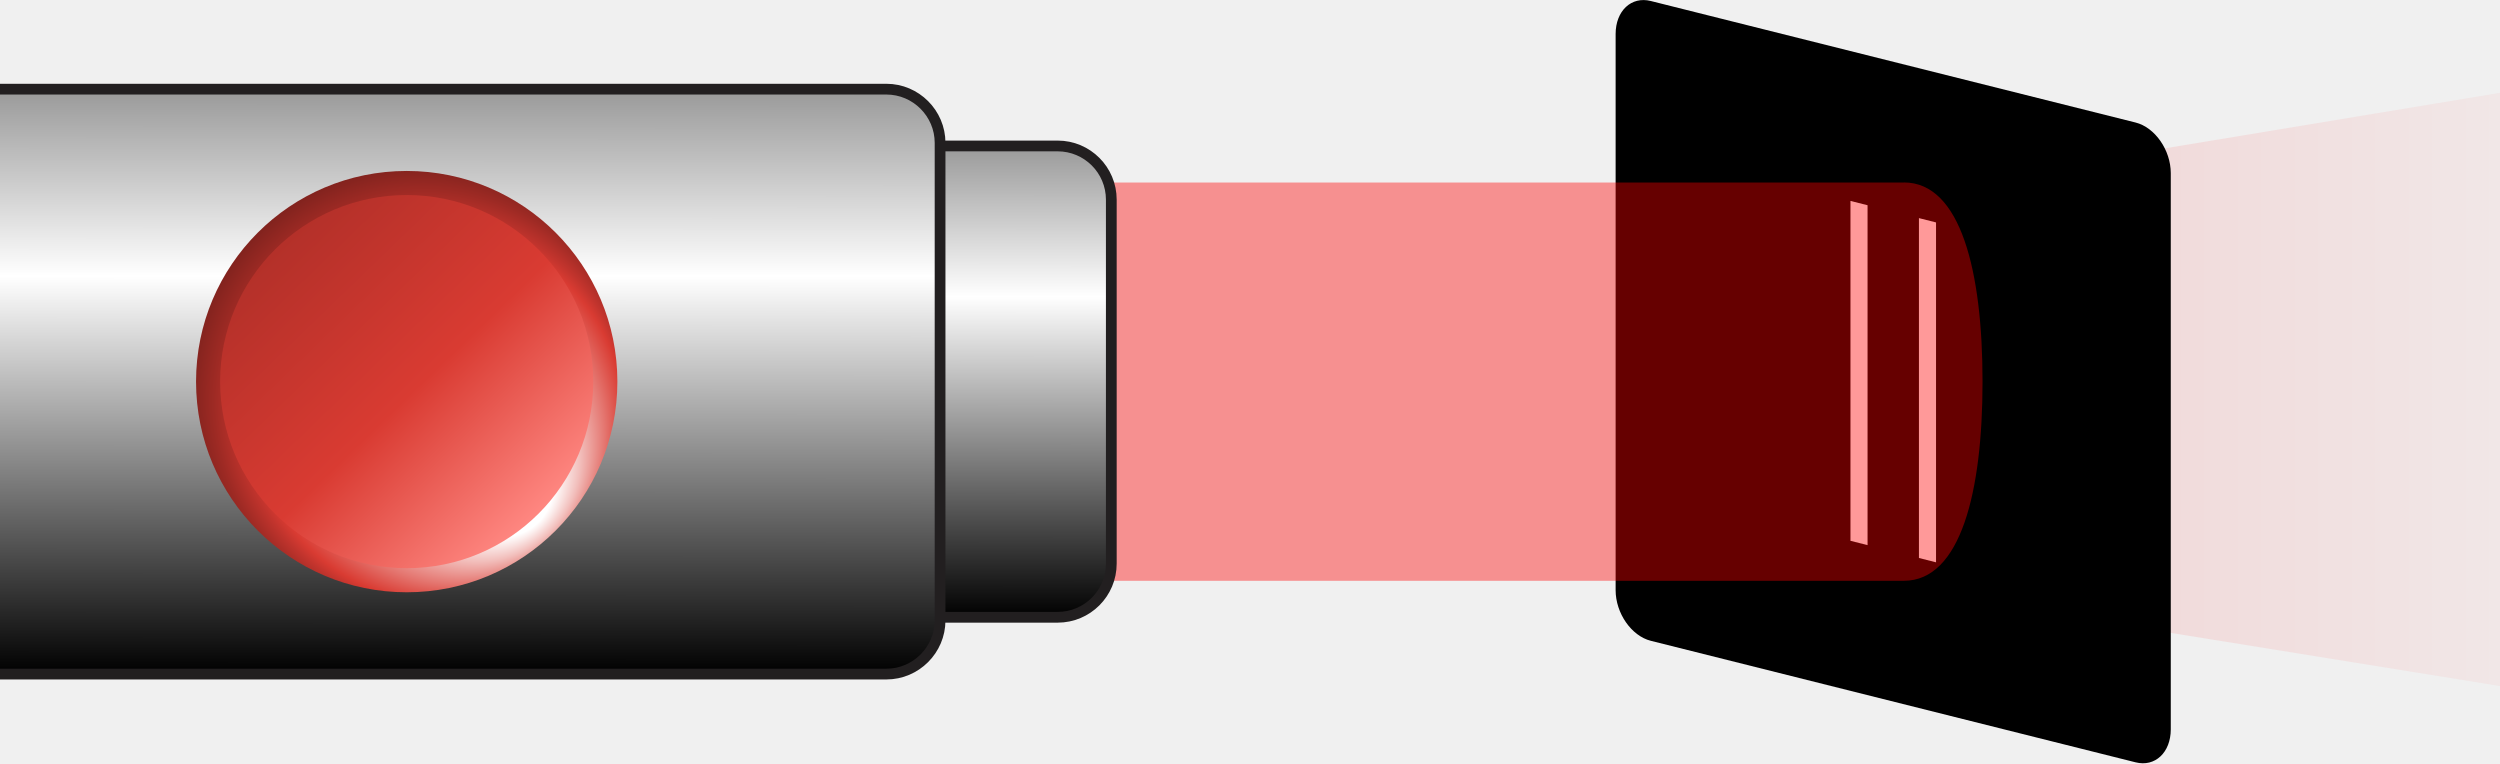
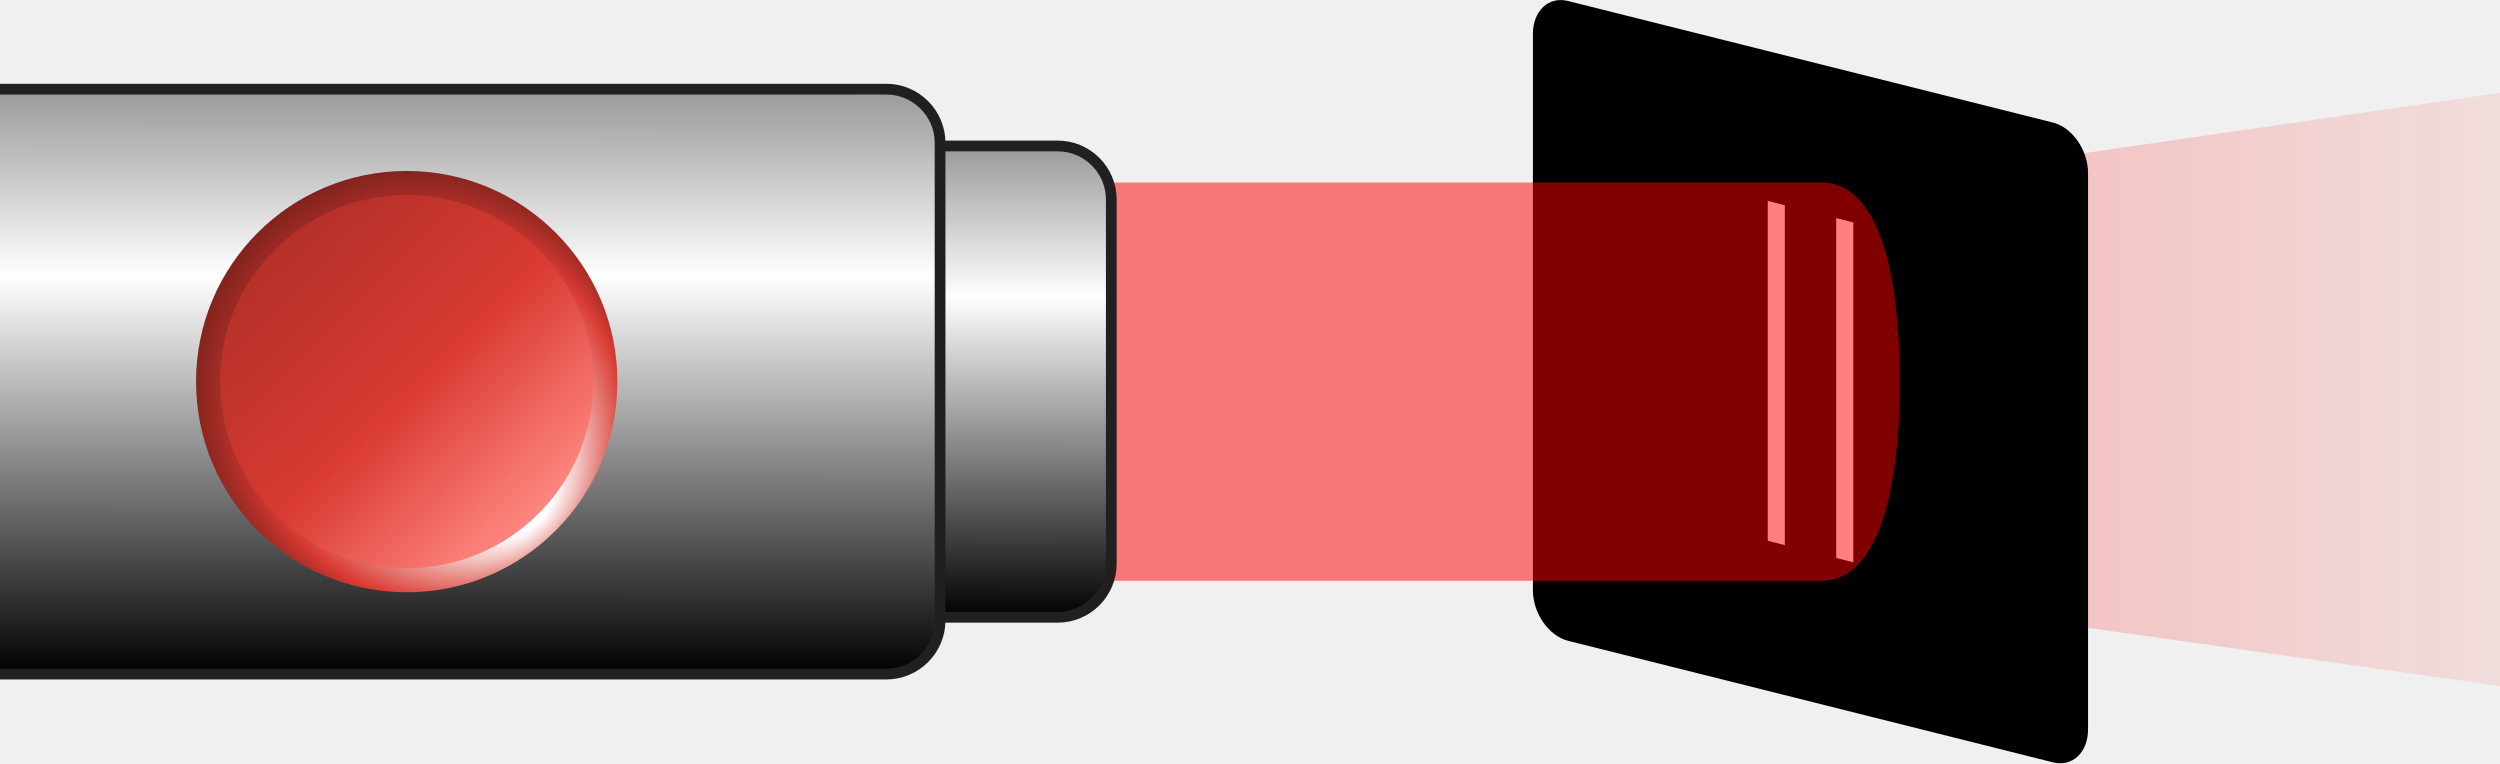
<svg xmlns="http://www.w3.org/2000/svg" xmlns:xlink="http://www.w3.org/1999/xlink" id="Layer_2" data-name="Layer 2" viewBox="0 0 272 83.04">
  <defs>
    <style>
      .cls-1 {
        fill: url(#linear-gradient-4);
      }

      .cls-2 {
        fill: url(#linear-gradient-3);
      }

      .cls-3 {
        fill: url(#linear-gradient-2);
      }

      .cls-4 {
        fill: url(#radial-gradient);
      }

      .cls-5 {
        fill: red;
-       }
- 
-       .cls-5, .cls-6 {
-         opacity: .4;
+         opacity: .5;
      }

      .cls-6 {
        fill: url(#linear-gradient);
+         opacity: .8;
      }

      .cls-7 {
        fill: #fff;
      }

      .cls-8 {
        fill: none;
        stroke: #221f20;
        stroke-width: 1.17px;
      }
    </style>
-     <linearGradient id="linear-gradient" x1="208.78" y1="42.37" x2="272" y2="42.37" gradientUnits="userSpaceOnUse">
+     <linearGradient id="linear-gradient" x1="199.78" y1="42.37" x2="272" y2="42.37" gradientUnits="userSpaceOnUse">
      <stop offset="0" stop-color="red" stop-opacity=".3" />
      <stop offset="1" stop-color="red" stop-opacity=".1" />
    </linearGradient>
    <linearGradient id="linear-gradient-2" x1="107.72" y1="15.88" x2="107.7" y2="67.16" gradientUnits="userSpaceOnUse">
      <stop offset="0" stop-color="#999" />
      <stop offset=".32" stop-color="#fff" />
      <stop offset="1" stop-color="#000" />
    </linearGradient>
    <linearGradient id="linear-gradient-3" x1="51.15" y1="9.68" x2="51.13" y2="73.36" xlink:href="#linear-gradient-2" />
    <radialGradient id="radial-gradient" cx="-5794.47" cy="-10036.62" fx="-5807.5" fy="-10050.8" r="27.48" gradientTransform="translate(-5750.22 -9995.1) rotate(-180)" gradientUnits="userSpaceOnUse">
      <stop offset=".2" stop-color="#fff" />
      <stop offset=".26" stop-color="#fbedec" />
      <stop offset=".4" stop-color="#f2bfbc" />
      <stop offset=".59" stop-color="#e4756f" />
      <stop offset=".73" stop-color="#d93b32" />
      <stop offset=".77" stop-color="#c2342d" />
      <stop offset=".84" stop-color="#9e2a24" />
      <stop offset=".9" stop-color="#83231e" />
      <stop offset=".96" stop-color="#731e1b" />
      <stop offset="1" stop-color="#6e1d1a" />
    </radialGradient>
    <linearGradient id="linear-gradient-4" x1="29.93" y1="26.72" x2="58.55" y2="56.31" gradientUnits="userSpaceOnUse">
      <stop offset="0" stop-color="#b33029" />
      <stop offset=".53" stop-color="#d93b32" />
      <stop offset="1" stop-color="#ff8882" />
    </linearGradient>
  </defs>
  <g id="Layer_1-2" data-name="Layer 1">
    <g>
-       <polygon class="cls-6" points="208.78 20.57 272 10.1 272 74.64 208.78 64.44 208.78 20.57" />
+       <polygon class="cls-6" points="199.78 20.57 272 10.1 272 74.64 199.78 64.44 199.78 20.57" />
      <g>
-         <path d="M232.35,82.94l-52.74-13.22c-2.11-.53-3.83-3-3.83-5.51V3.7c0-2.52,1.71-4.13,3.83-3.59l52.74,13.22c2.11.53,3.83,3,3.83,5.51v60.51c0,2.52-1.71,4.13-3.83,3.59Z" />
+         <path d="M223.35,82.94l-52.74-13.22c-2.11-.53-3.83-3-3.83-5.51V3.7c0-2.52,1.71-4.13,3.83-3.59l52.74,13.22c2.11.53,3.83,3,3.83,5.51v60.51c0,2.52-1.71,4.13-3.83,3.59Z" />
        <g>
-           <polygon class="cls-7" points="203.19 59.31 201.33 58.84 201.33 21.86 203.19 22.33 203.19 59.31" />
-           <polygon class="cls-7" points="210.64 61.18 208.78 60.71 208.78 23.73 210.64 24.2 210.64 61.18" />
+           <polygon class="cls-7" points="194.19 59.31 192.33 58.84 192.33 21.86 194.19 22.33 194.19 59.31" />
+           <polygon class="cls-7" points="201.64 61.18 199.78 60.71 199.78 23.73 201.64 24.2 201.64 61.18" />
        </g>
      </g>
-       <path class="cls-5" d="M207.14,19.86h-91.38v43.33h91.38c6.19,0,8.56-9.7,8.56-21.67s-2.36-21.67-8.56-21.67Z" />
+       <path class="cls-5" d="M198.14,19.86h-82.38v43.33h82.38c6.19,0,8.56-9.7,8.56-21.67s-2.36-21.67-8.56-21.67Z" />
      <g>
        <g>
          <rect class="cls-3" x="94.51" y="15.88" width="26.4" height="51.28" rx="5.84" ry="5.84" />
          <rect class="cls-8" x="94.51" y="15.88" width="26.4" height="51.28" rx="5.84" ry="5.84" />
        </g>
        <g>
          <path class="cls-2" d="M0,9.7h96.44c3.21,0,5.84,2.63,5.84,5.84v51.96c0,3.21-2.63,5.84-5.84,5.84H0" />
          <path class="cls-8" d="M0,9.7h96.44c3.21,0,5.84,2.63,5.84,5.84v51.96c0,3.21-2.63,5.84-5.84,5.84H0" />
        </g>
        <g>
          <circle class="cls-4" cx="44.25" cy="41.52" r="22.92" />
          <circle class="cls-1" cx="44.25" cy="41.52" r="20.3" />
        </g>
      </g>
    </g>
  </g>
</svg>
